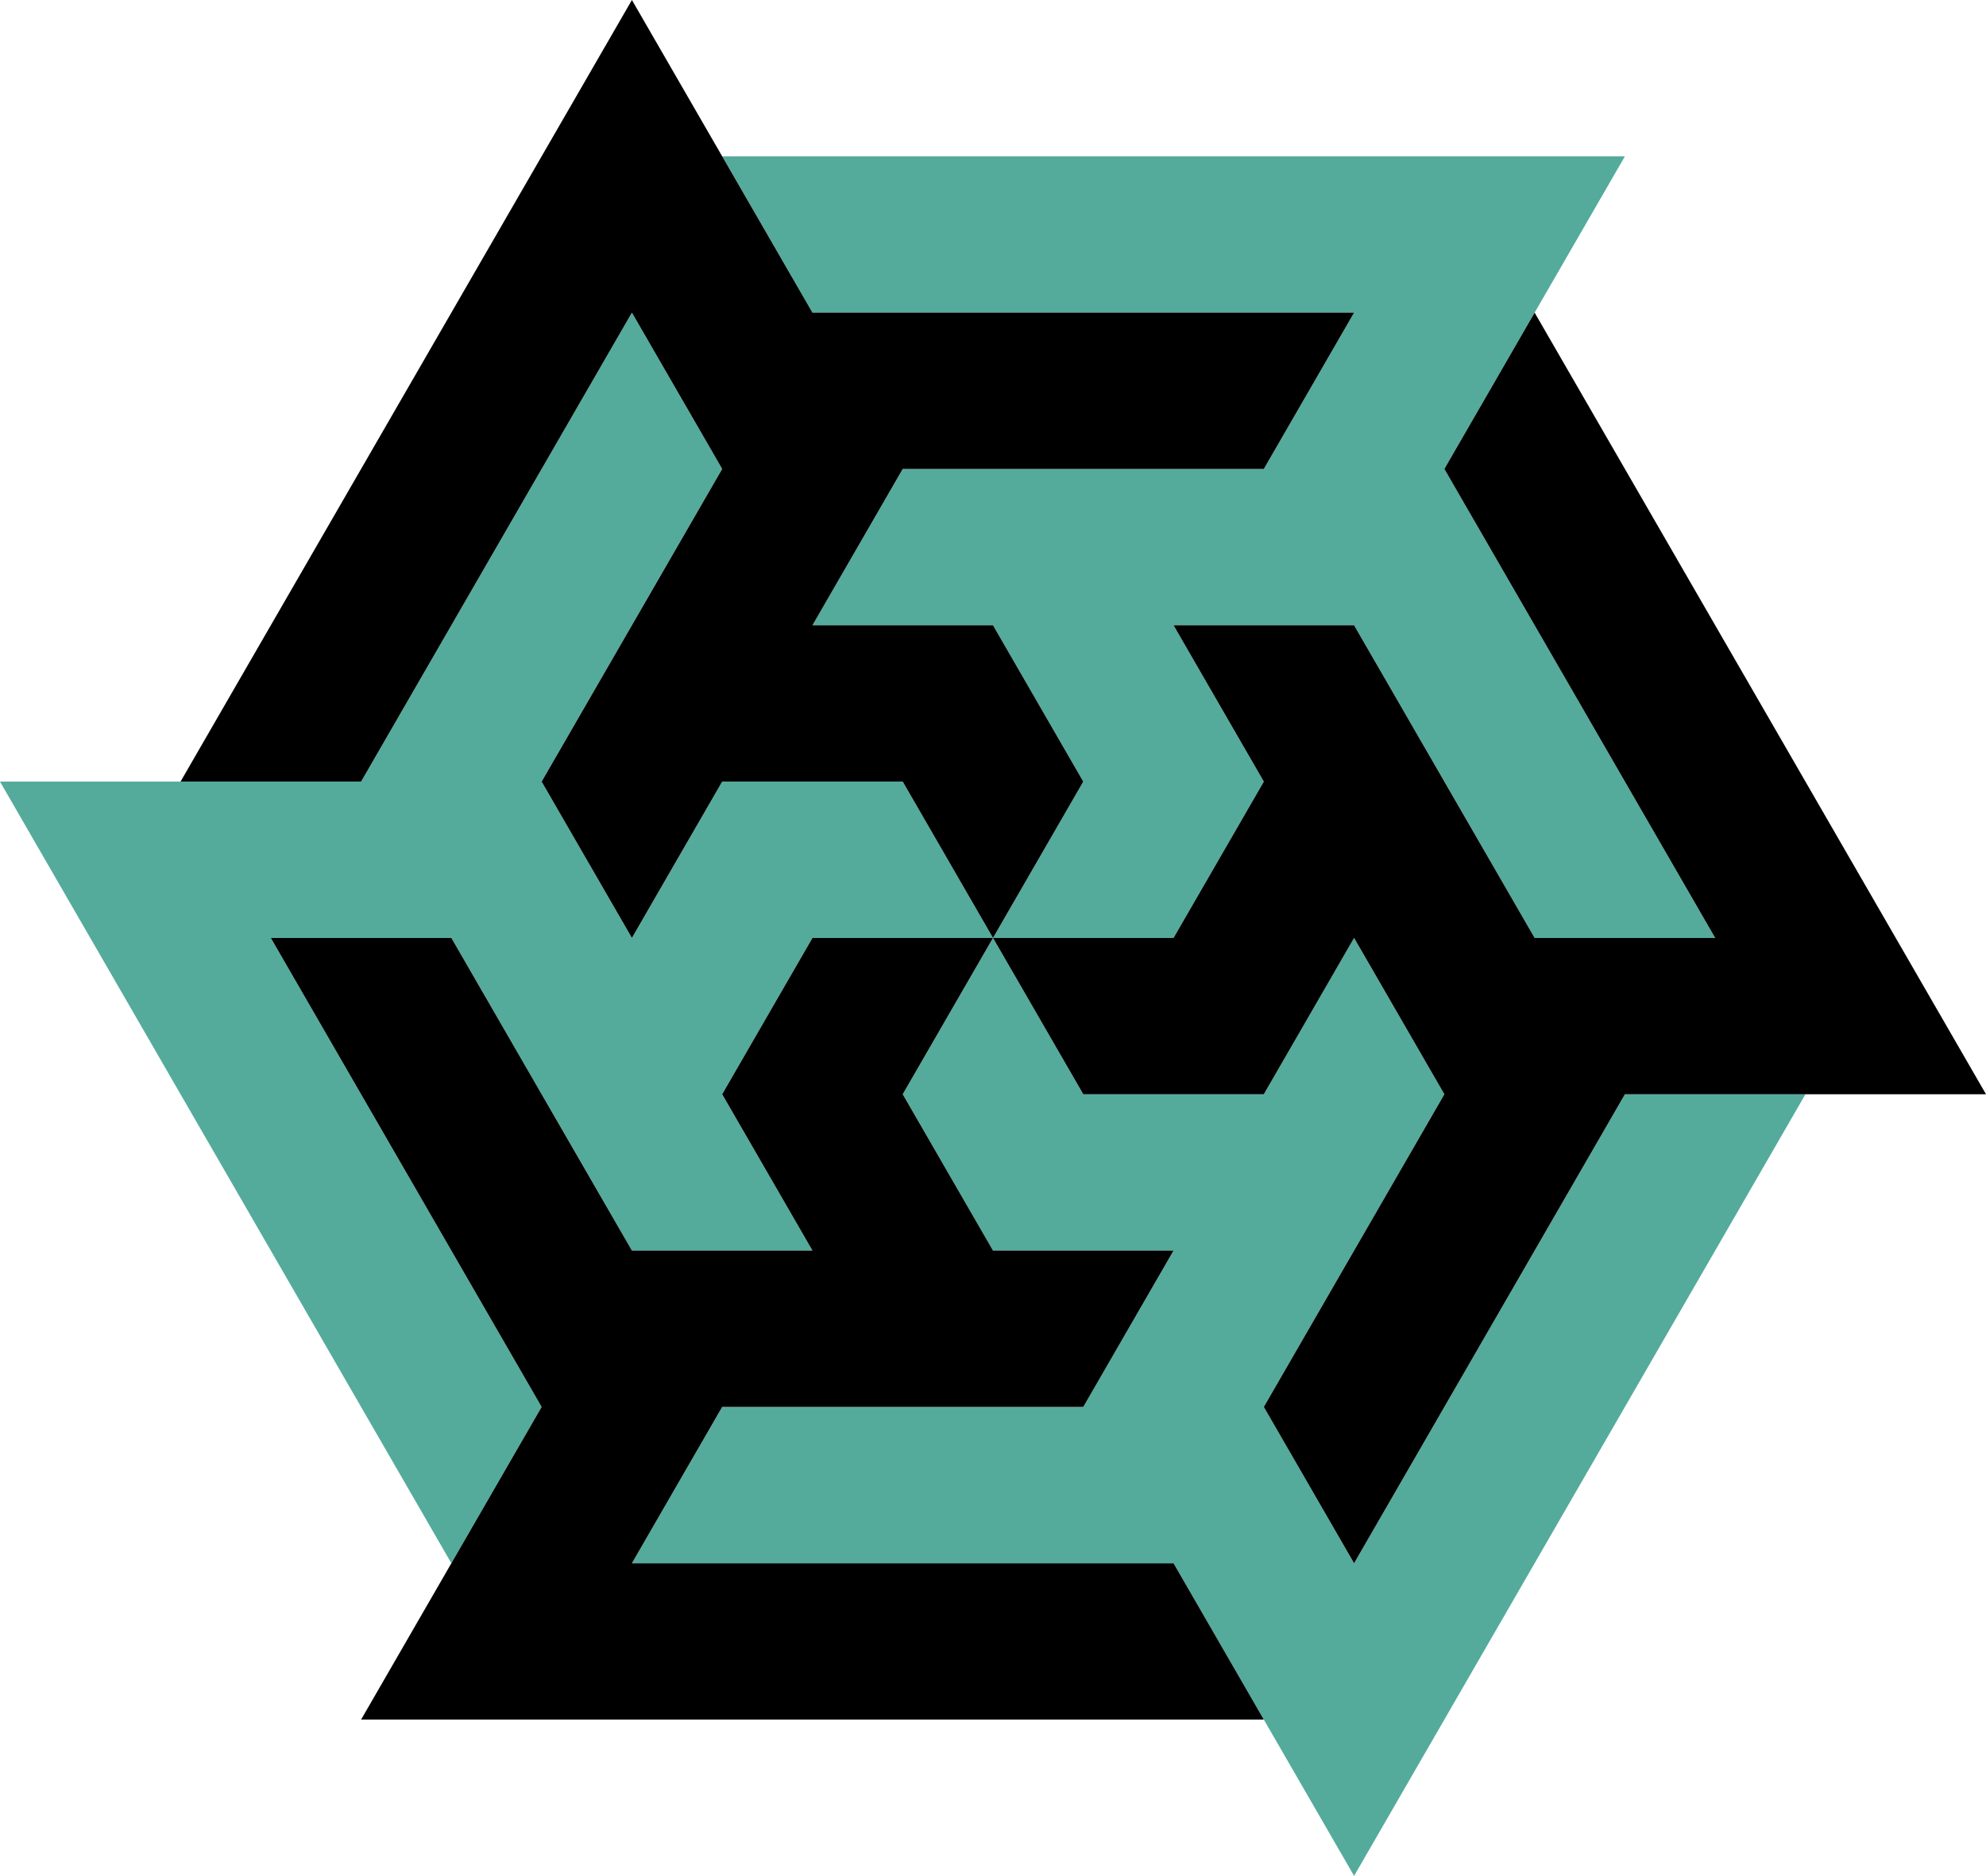
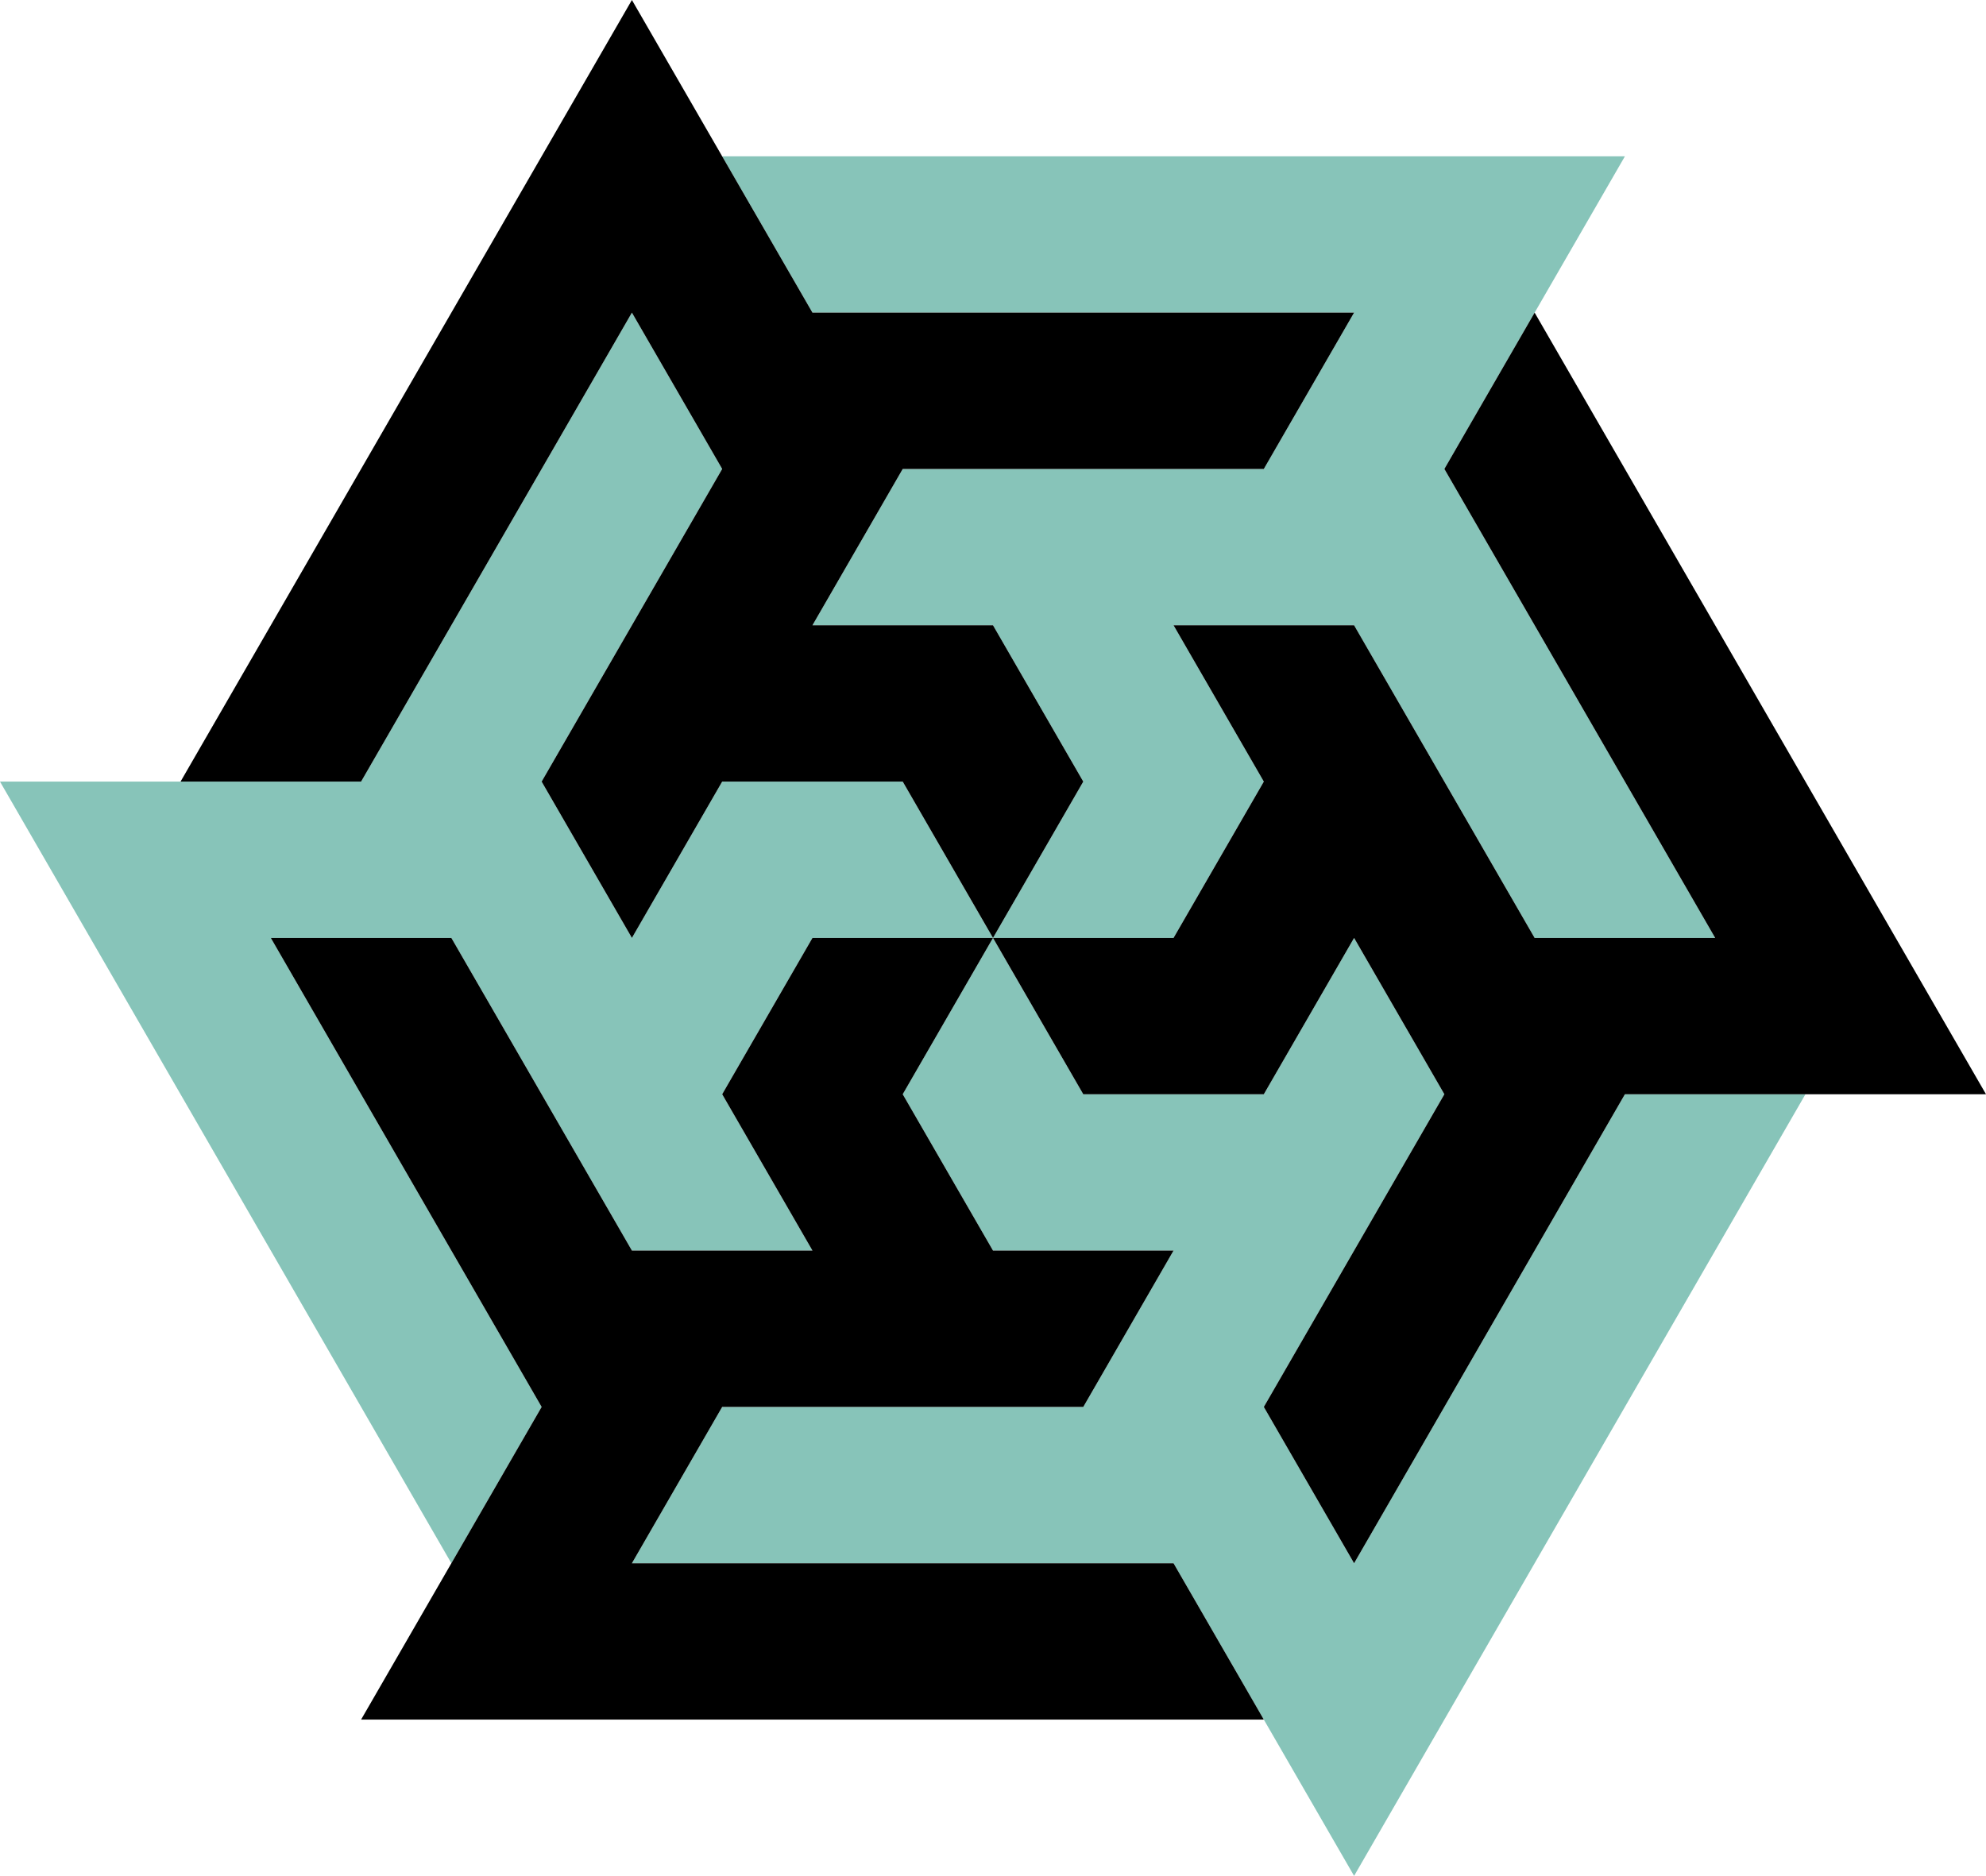
<svg xmlns="http://www.w3.org/2000/svg" width="440px" height="415.687px" viewBox="0 0 440 415.687" version="1.1">
  <style>
        #green-geometry {
-             fill: #54ab9b;
+             fill: #87c4b9;
        }

        #black-geometry {
            fill: black;
        }
    </style>
-   <g id="green-geometry" transform="translate(0, 34.64)">
-     <polyline id="Path" points="180 242.481 160 207.841 180 173.2 220 173.2 200 138.559 160 138.559 140 173.199 120 138.559 160 69.278 140 34.638 80 138.559 0 138.559 100 311.769 120 277.129 60 173.199 100 173.199 140 242.481" />
-     <polyline id="Path" points="160 277.129 140 311.769 260 311.769 280 346.411 300 381.047 400 207.84 360 207.84 300 311.77 280 277.13 320 207.84 300 173.2 280 207.84 240 207.84 220 173.2 200 207.84 220 242.48 260 242.48 240 277.13" />
-     <polyline id="Path" points="220 173.199 260 173.199 280 138.559 260 103.919 300 103.919 340 173.199 380 173.199 320 69.278 340 34.638 360 -2.84217094e-14 160 -2.84217094e-14 180 34.637 300 34.637 280 69.277 200 69.277 180 103.918 220 103.918 240 138.559" />
-   </g>
-   <g id="black-geometry" transform="translate(40, 0)">
-     <polyline id="Path" points="40 381.051 240 381.051 220 346.41 100 346.41 120 311.77 200 311.77 220 277.12 180 277.12 160 242.48 180 207.84 140 207.84 120 242.48 140 277.12 100 277.12 60 207.84 20 207.84 80 311.77 60 346.41" />
-     <polyline id="Path" points="180 207.839 200 173.199 180 138.559 140 138.559 160 103.918 240 103.918 260 69.278 140 69.278 120 34.64 100 -4.26325641e-14 0 173.199 40 173.199 100 69.277 120 103.917 80 173.199 100 207.839 120 173.199 160 173.199" />
-     <polyline id="Path" points="180 207.839 200 242.48 240 242.48 260 207.84 280 242.48 240 311.77 260 346.41 320 242.48 400 242.48 300 69.277 280 103.917 340 207.84 300 207.84 260 138.558 220 138.558 240 173.199 220 207.839" />
+   <g id="favicon">
+     <g id="green-geometry" transform="translate(0, 34.64)">
+       <polyline id="Path" points="180 242.481 160 207.841 180 173.2 220 173.2 200 138.559 160 138.559 140 173.199 120 138.559 160 69.278 140 34.638 80 138.559 0 138.559 100 311.769 120 277.129 60 173.199 100 173.199 140 242.481" />
+       <polyline id="Path" points="160 277.129 140 311.769 260 311.769 280 346.411 300 381.047 400 207.84 360 207.84 300 311.77 280 277.13 320 207.84 300 173.2 280 207.84 240 207.84 220 173.2 200 207.84 220 242.48 260 242.48 240 277.13" />
+       <polyline id="Path" points="220 173.199 260 173.199 280 138.559 260 103.919 300 103.919 340 173.199 380 173.199 320 69.278 340 34.638 360 -2.84217094e-14 160 -2.84217094e-14 180 34.637 300 34.637 280 69.277 200 69.277 180 103.918 220 103.918 240 138.559" />
+     </g>
+     <g id="black-geometry" transform="translate(40, 0)">
+       <polyline id="Path" points="40 381.051 240 381.051 220 346.41 100 346.41 120 311.77 200 311.77 220 277.12 180 277.12 160 242.48 180 207.84 140 207.84 120 242.48 140 277.12 100 277.12 60 207.84 20 207.84 80 311.77 60 346.41" />
+       <polyline id="Path" points="180 207.839 200 173.199 180 138.559 140 138.559 160 103.918 240 103.918 260 69.278 140 69.278 120 34.64 100 -4.26325641e-14 0 173.199 40 173.199 100 69.277 120 103.917 80 173.199 100 207.839 120 173.199 160 173.199" />
+       <polyline id="Path" points="180 207.839 200 242.48 240 242.48 260 207.84 280 242.48 240 311.77 260 346.41 320 242.48 400 242.48 300 69.277 280 103.917 340 207.84 300 207.84 260 138.558 220 138.558 240 173.199 220 207.839" />
+     </g>
  </g>
</svg>
